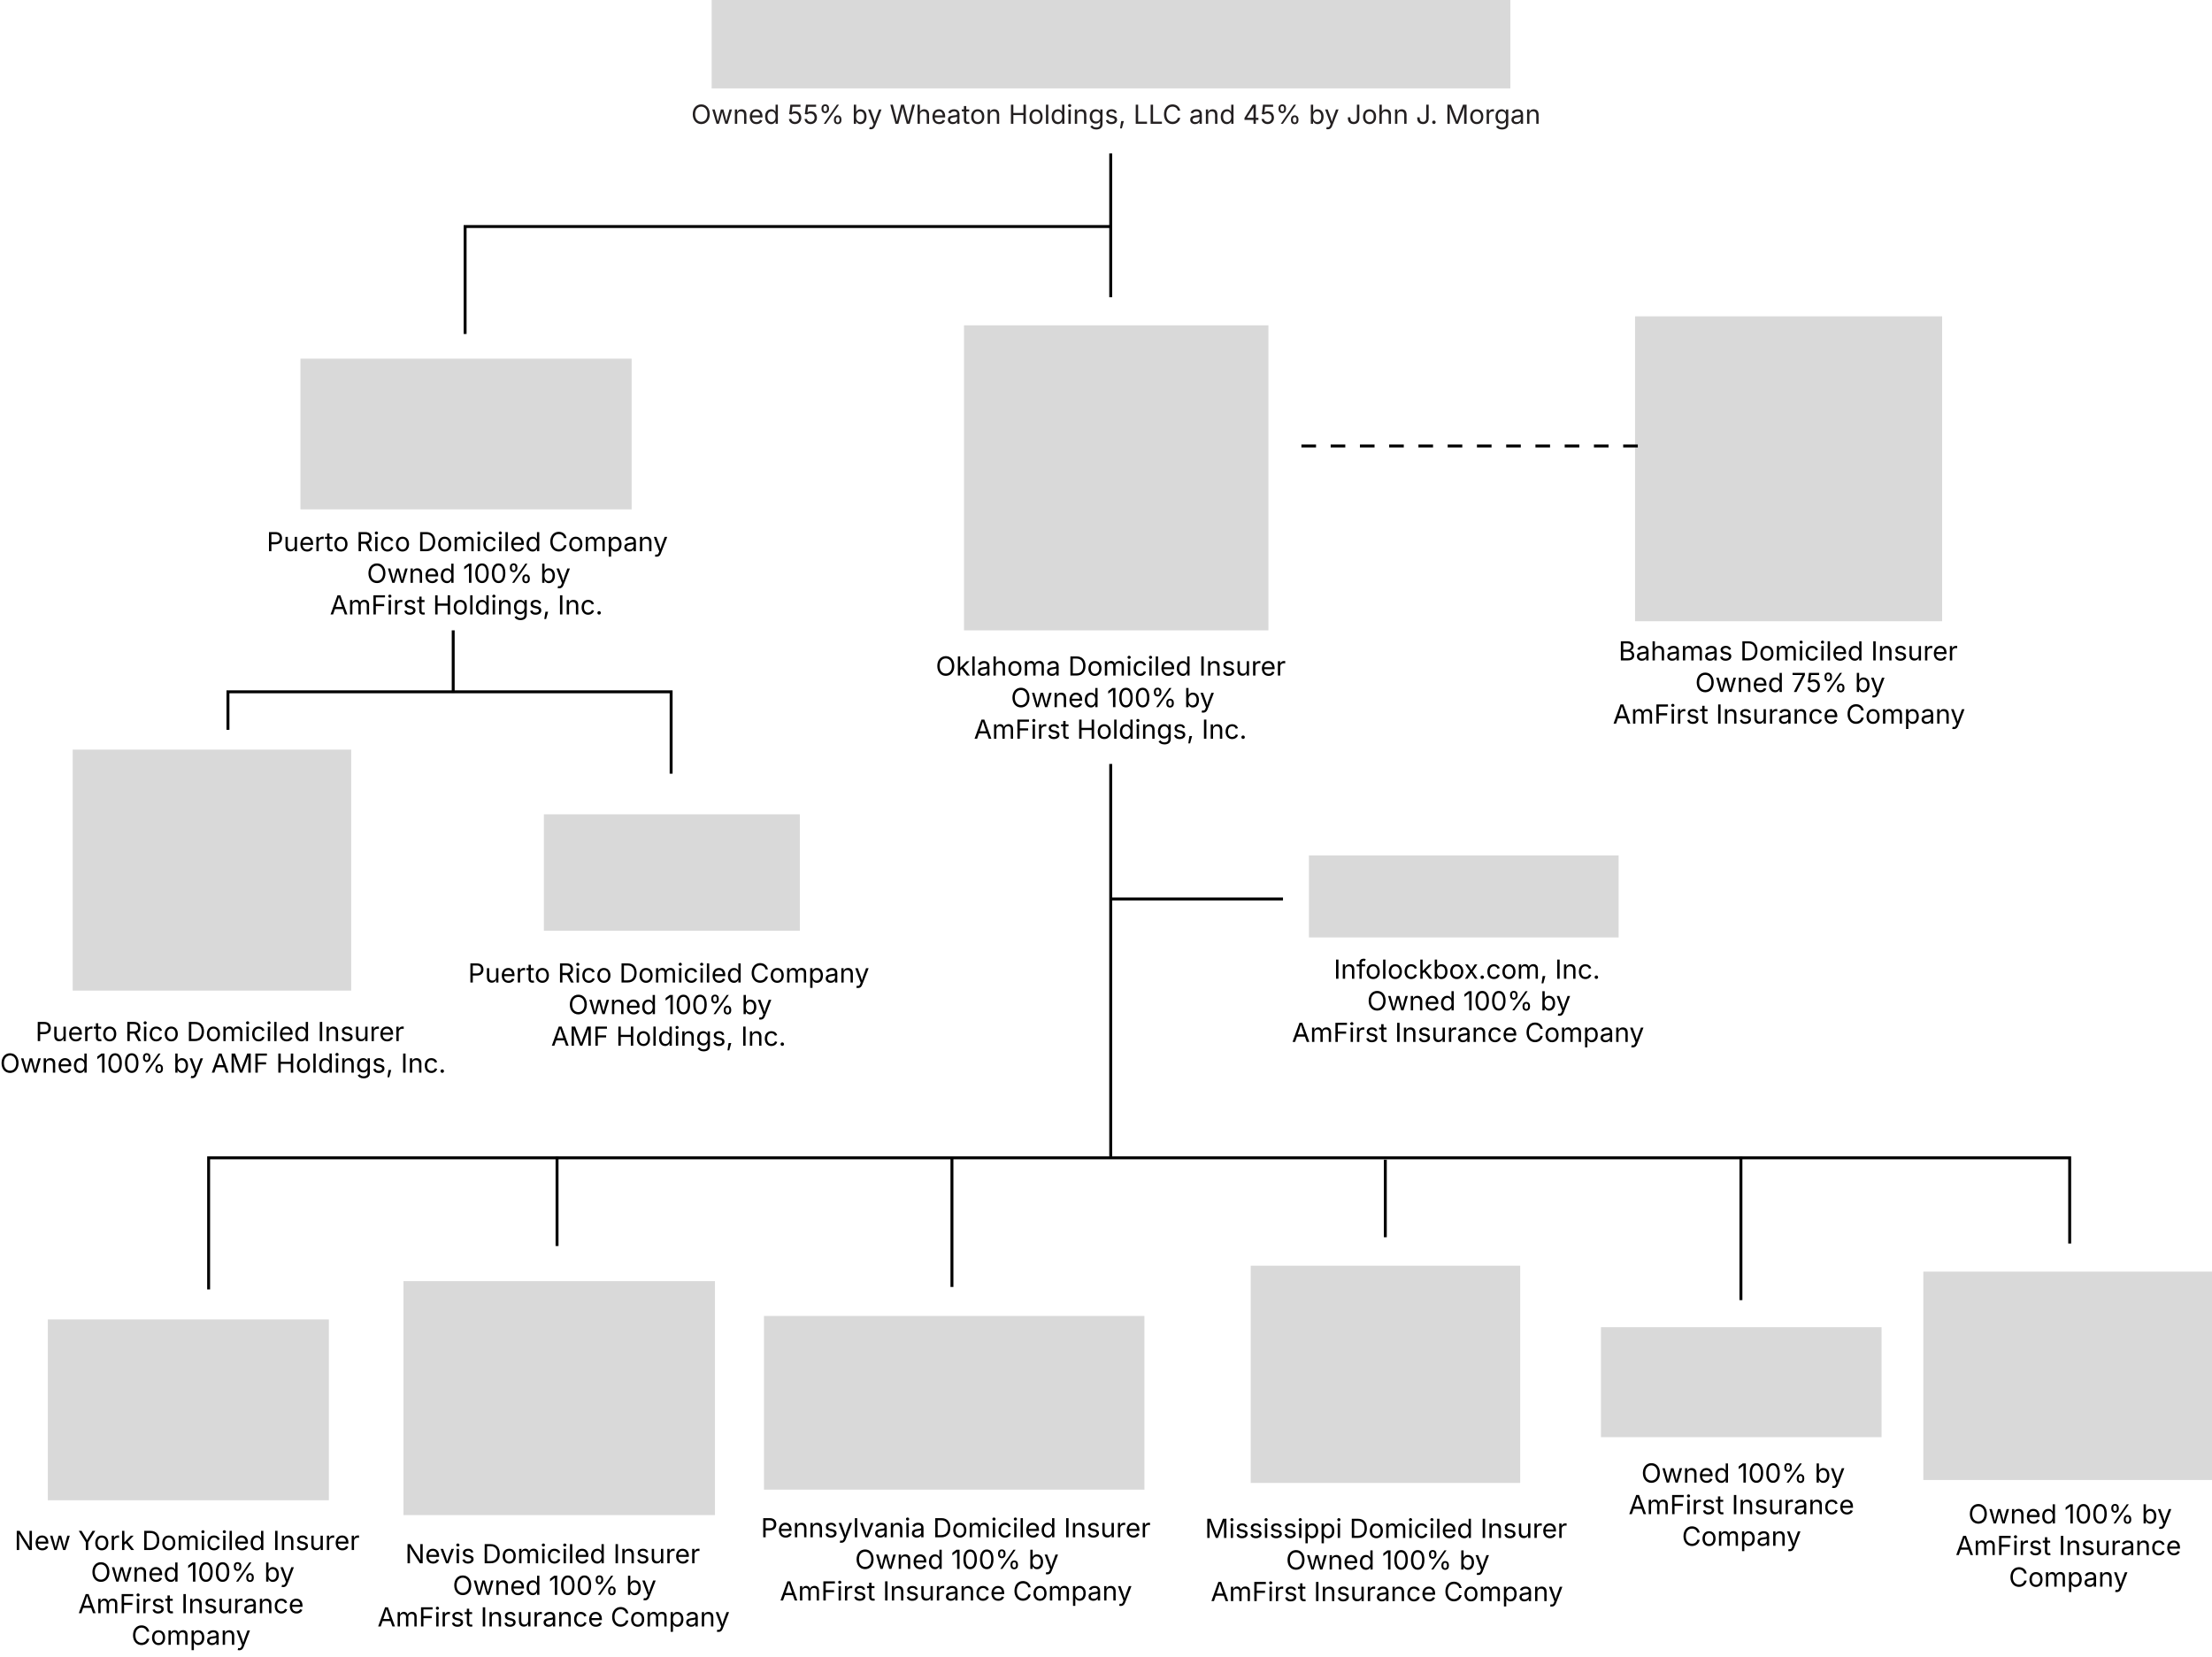
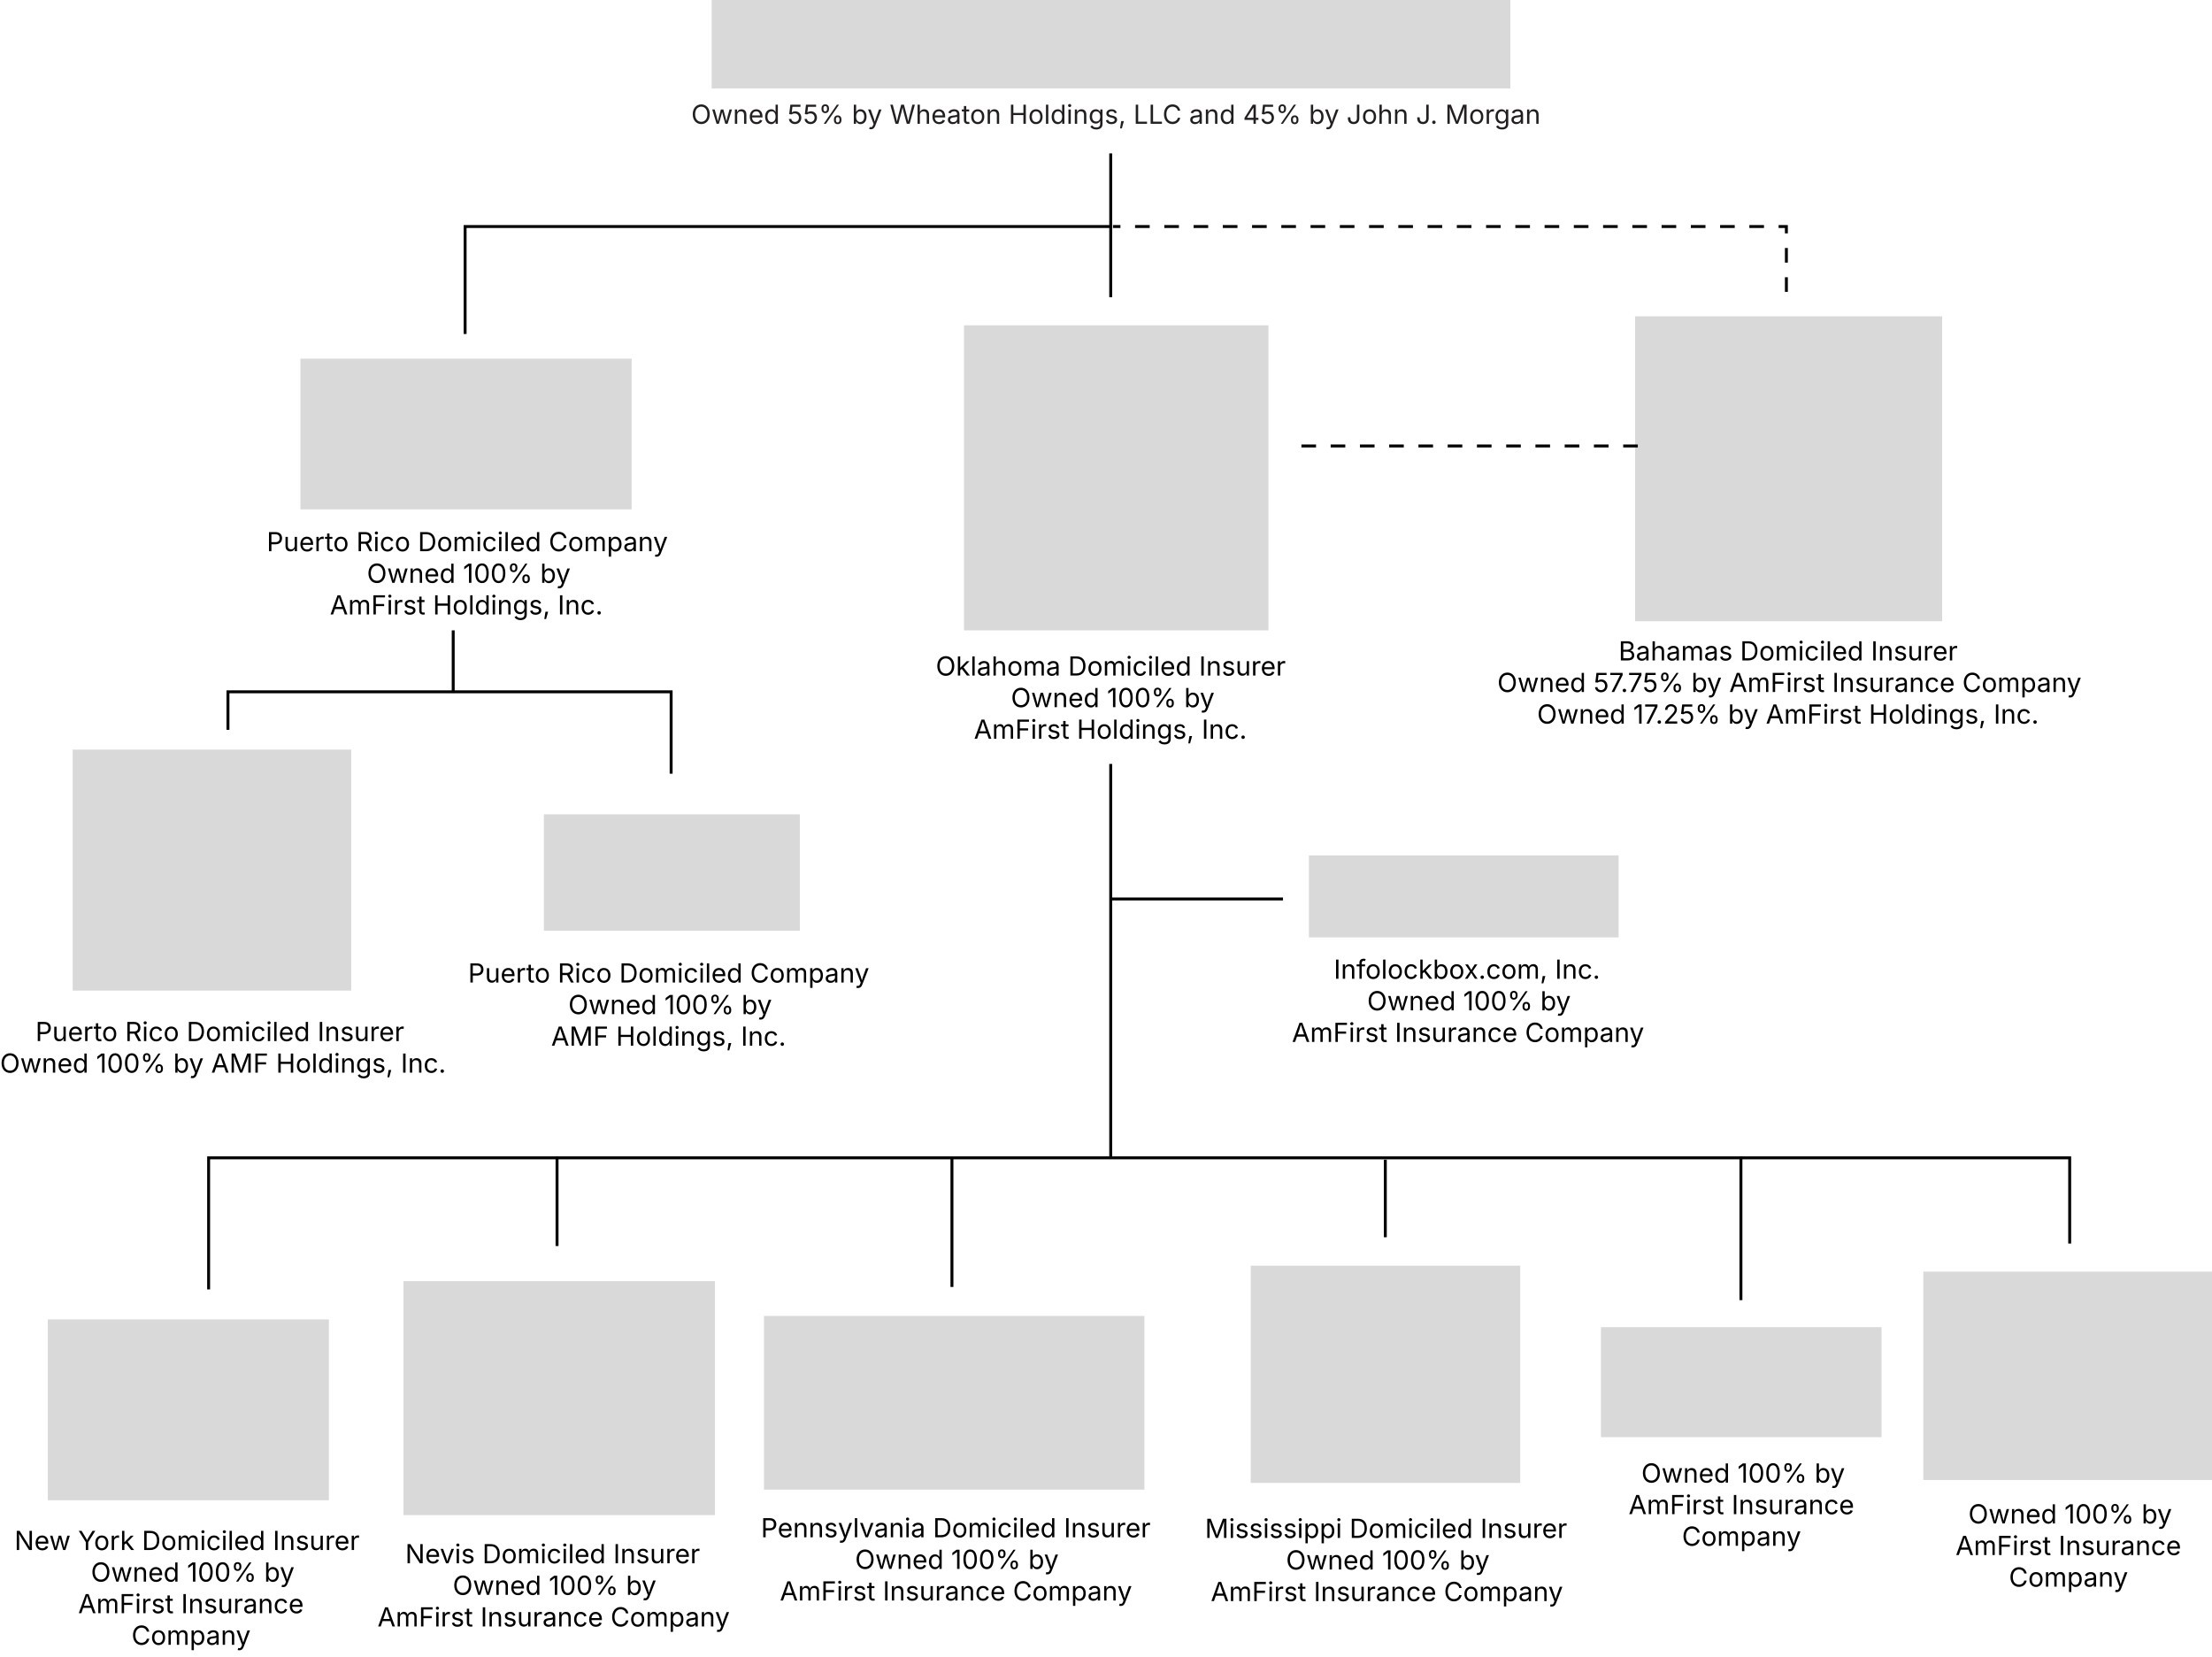
<svg xmlns="http://www.w3.org/2000/svg" viewBox="0 0 756.19 566.32">
  <g id="Text_Lines" data-name="Text &amp; Lines">
    <polyline points="159 114.19 159 77.45 379.88 77.45" fill="none" stroke="#000" />
+     <polyline points="610.69 99.79 610.69 77.45 380.48 77.45" fill="none" stroke="#000" stroke-dasharray="5" />
    <polyline points="707.54 425.17 707.54 395.87 71.32 395.87 71.32 440.86" fill="none" stroke="#000" />
    <line x1="379.71" y1="261.2" x2="379.71" y2="395.52" fill="none" stroke="#000" />
    <line x1="444.9" y1="152.48" x2="560.69" y2="152.48" fill="none" stroke="#000" stroke-dasharray="5" />
    <line x1="190.43" y1="426.02" x2="190.43" y2="395.52" fill="none" stroke="#000" />
    <line x1="325.43" y1="440.02" x2="325.43" y2="396.02" fill="none" stroke="#000" />
    <line x1="473.58" y1="423.02" x2="473.58" y2="396.52" fill="none" stroke="#000" />
    <line x1="595.15" y1="444.52" x2="595.15" y2="395.52" fill="none" stroke="#000" />
    <polyline points="229.43 264.53 229.43 236.53 77.93 236.53 77.93 249.53" fill="none" stroke="#000" />
    <line x1="154.93" y1="236.86" x2="154.93" y2="215.52" fill="none" stroke="#000" />
    <line x1="379.43" y1="307.36" x2="438.6" y2="307.36" fill="none" stroke="#000" />
    <line x1="379.71" y1="101.62" x2="379.71" y2="52.45" fill="none" stroke="#000" />
    <text transform="translate(319.89 230.98)" font-size="9" font-family="SFProText-Regular, SF Pro Text">Oklahoma Domiciled Insurer<tspan x="25.69" y="10.8">Owned 100% by</tspan>
      <tspan x="13.03" y="21.6">AmFirst Holdings, Inc.</tspan>
    </text>
    <text transform="translate(561.1 506.9)" font-size="9" font-family="SFProText-Regular, SF Pro Text">Owned 100% by<tspan x="-4.36" y="10.8">AmFirst Insurance</tspan>
      <tspan x="13.88" y="21.6">Company</tspan>
    </text>
    <text transform="translate(411.92 525.82)" font-size="9" font-family="SFProText-Regular, SF Pro Text">Mississippi Domiciled Insurer<tspan x="27.7" y="10.8">Owned 100% by</tspan>
      <tspan x="1.98" y="21.6">AmFirst Insurance Company</tspan>
    </text>
    <text transform="translate(455.94 334.64)" font-size="9" font-family="SFProText-Regular, SF Pro Text">Infolockbox.com, Inc.<tspan x="11.41" y="10.8">Owned 100% by</tspan>
      <tspan x="-14.31" y="21.6">AmFirst Insurance Company</tspan>
    </text>
    <text transform="translate(12.11 355.95)" font-size="9" font-family="SFProText-Regular, SF Pro Text">Puerto Rico Domiciled Insurer<tspan x="-12.11" y="10.8">Owned 100% by AMF Holdings, Inc.</tspan>
    </text>
    <text transform="translate(160.01 335.93)" font-size="9" font-family="SFProText-Regular, SF Pro Text">Puerto Rico Domiciled Company<tspan x="34.26" y="10.8">Owned 100% by</tspan>
      <tspan x="28.4" y="21.6">AMF Holdings, Inc.</tspan>
    </text>
    <text transform="translate(91.16 188.47)" font-size="9" font-family="SFProText-Regular, SF Pro Text">Puerto Rico Domiciled Company<tspan x="34.26" y="10.8">Owned 100% by</tspan>
      <tspan x="21.61" y="21.6">AmFirst Holdings, Inc.</tspan>
    </text>
    <text transform="translate(260.12 525.61)" font-size="9" font-family="SFProText-Regular, SF Pro Text">Pennsylvania Domiciled Insurer<tspan x="32.18" y="10.8">Owned 100% by</tspan>
      <tspan x="6.46" y="21.6">AmFirst Insurance Company</tspan>
    </text>
-     <text transform="translate(553.31 225.8)" font-size="9" font-family="SFProText-Regular, SF Pro Text">Bahamas Domiciled Insurer<tspan x="26.2" y="10.8">Owned 75% by</tspan>
-       <tspan x="-1.94" y="21.6">AmFirst Insurance Company</tspan>
+     <text transform="translate(553.31 225.8)" font-size="9" font-family="SFProText-Regular, SF Pro Text">Bahamas Domiciled Insurer<tspan x="-41.45" y="10.8">Owned 57.75% by AmFirst Insurance Company</tspan>
+       <tspan x="-27.85" y="21.6">Owned 17.25% by AmFirst Holdings, Inc.</tspan>
    </text>
    <text transform="translate(138.52 534.49)" font-size="9" font-family="SFProText-Regular, SF Pro Text">Nevis Domiciled Insurer<tspan x="16.24" y="10.8">Owned 100% by</tspan>
      <tspan x="-9.48" y="21.6">AmFirst Insurance Company</tspan>
    </text>
    <text transform="translate(4.93 529.96)" font-size="9" font-family="SFProText-Regular, SF Pro Text">New York Domiciled Insurer <tspan x="26.13" y="10.8">Owned 100% by</tspan>
      <tspan x="21.77" y="21.6">AmFirst Insurance</tspan>
      <tspan x="40.01" y="32.4">Company</tspan>
    </text>
    <text transform="translate(672.88 520.87)" font-size="9" font-family="SFProText-Regular, SF Pro Text">Owned 100% by<tspan x="-4.36" y="10.8">AmFirst Insurance</tspan>
      <tspan x="13.88" y="21.6">Company</tspan>
    </text>
    <text transform="translate(236.29 42.33)" font-size="9" fill="#231f20" font-family="SFProText-Regular, SF Pro Text">Owned 55% by Wheaton Holdings, LLC and 45% by John J. Morgan</text>
  </g>
  <g id="Placeholders">
    <rect id="amf-holdings" x="102.71" y="122.63" width="113.22" height="51.53" opacity="0.15" />
    <rect id="amfirst" x="329.55" y="111.23" width="104.07" height="104.29" opacity="0.15" />
    <rect id="new-providence-life" x="558.96" y="108.16" width="104.97" height="104.24" opacity="0.15" />
    <rect id="info-lockbox" x="447.47" y="292.47" width="105.87" height="28.04" opacity="0.15" />
    <rect id="amf-services" x="185.93" y="278.42" width="87.5" height="39.82" opacity="0.15" />
    <rect id="amfirst-life" x="24.85" y="256.3" width="95.21" height="82.39" opacity="0.15" />
    <rect id="monitor-life" x="16.35" y="451.12" width="96.08" height="61.83" opacity="0.15" />
    <rect id="london-america" x="137.93" y="438.02" width="106.49" height="80" opacity="0.15" />
    <rect id="tpm-life" x="261.17" y="449.93" width="130.06" height="59.39" opacity="0.15" />
    <rect id="amfirst-specialty" x="427.57" y="432.75" width="92.12" height="74.27" opacity="0.15" />
    <rect id="afic-administrators" x="547.3" y="453.77" width="95.92" height="37.6" opacity="0.15" />
    <rect id="amfirst-capital" x="657.5" y="434.78" width="98.69" height="71.24" opacity="0.15" />
    <rect id="amfirst-holdings" x="243.29" width="273.04" height="30.23" opacity="0.15" />
  </g>
</svg>
